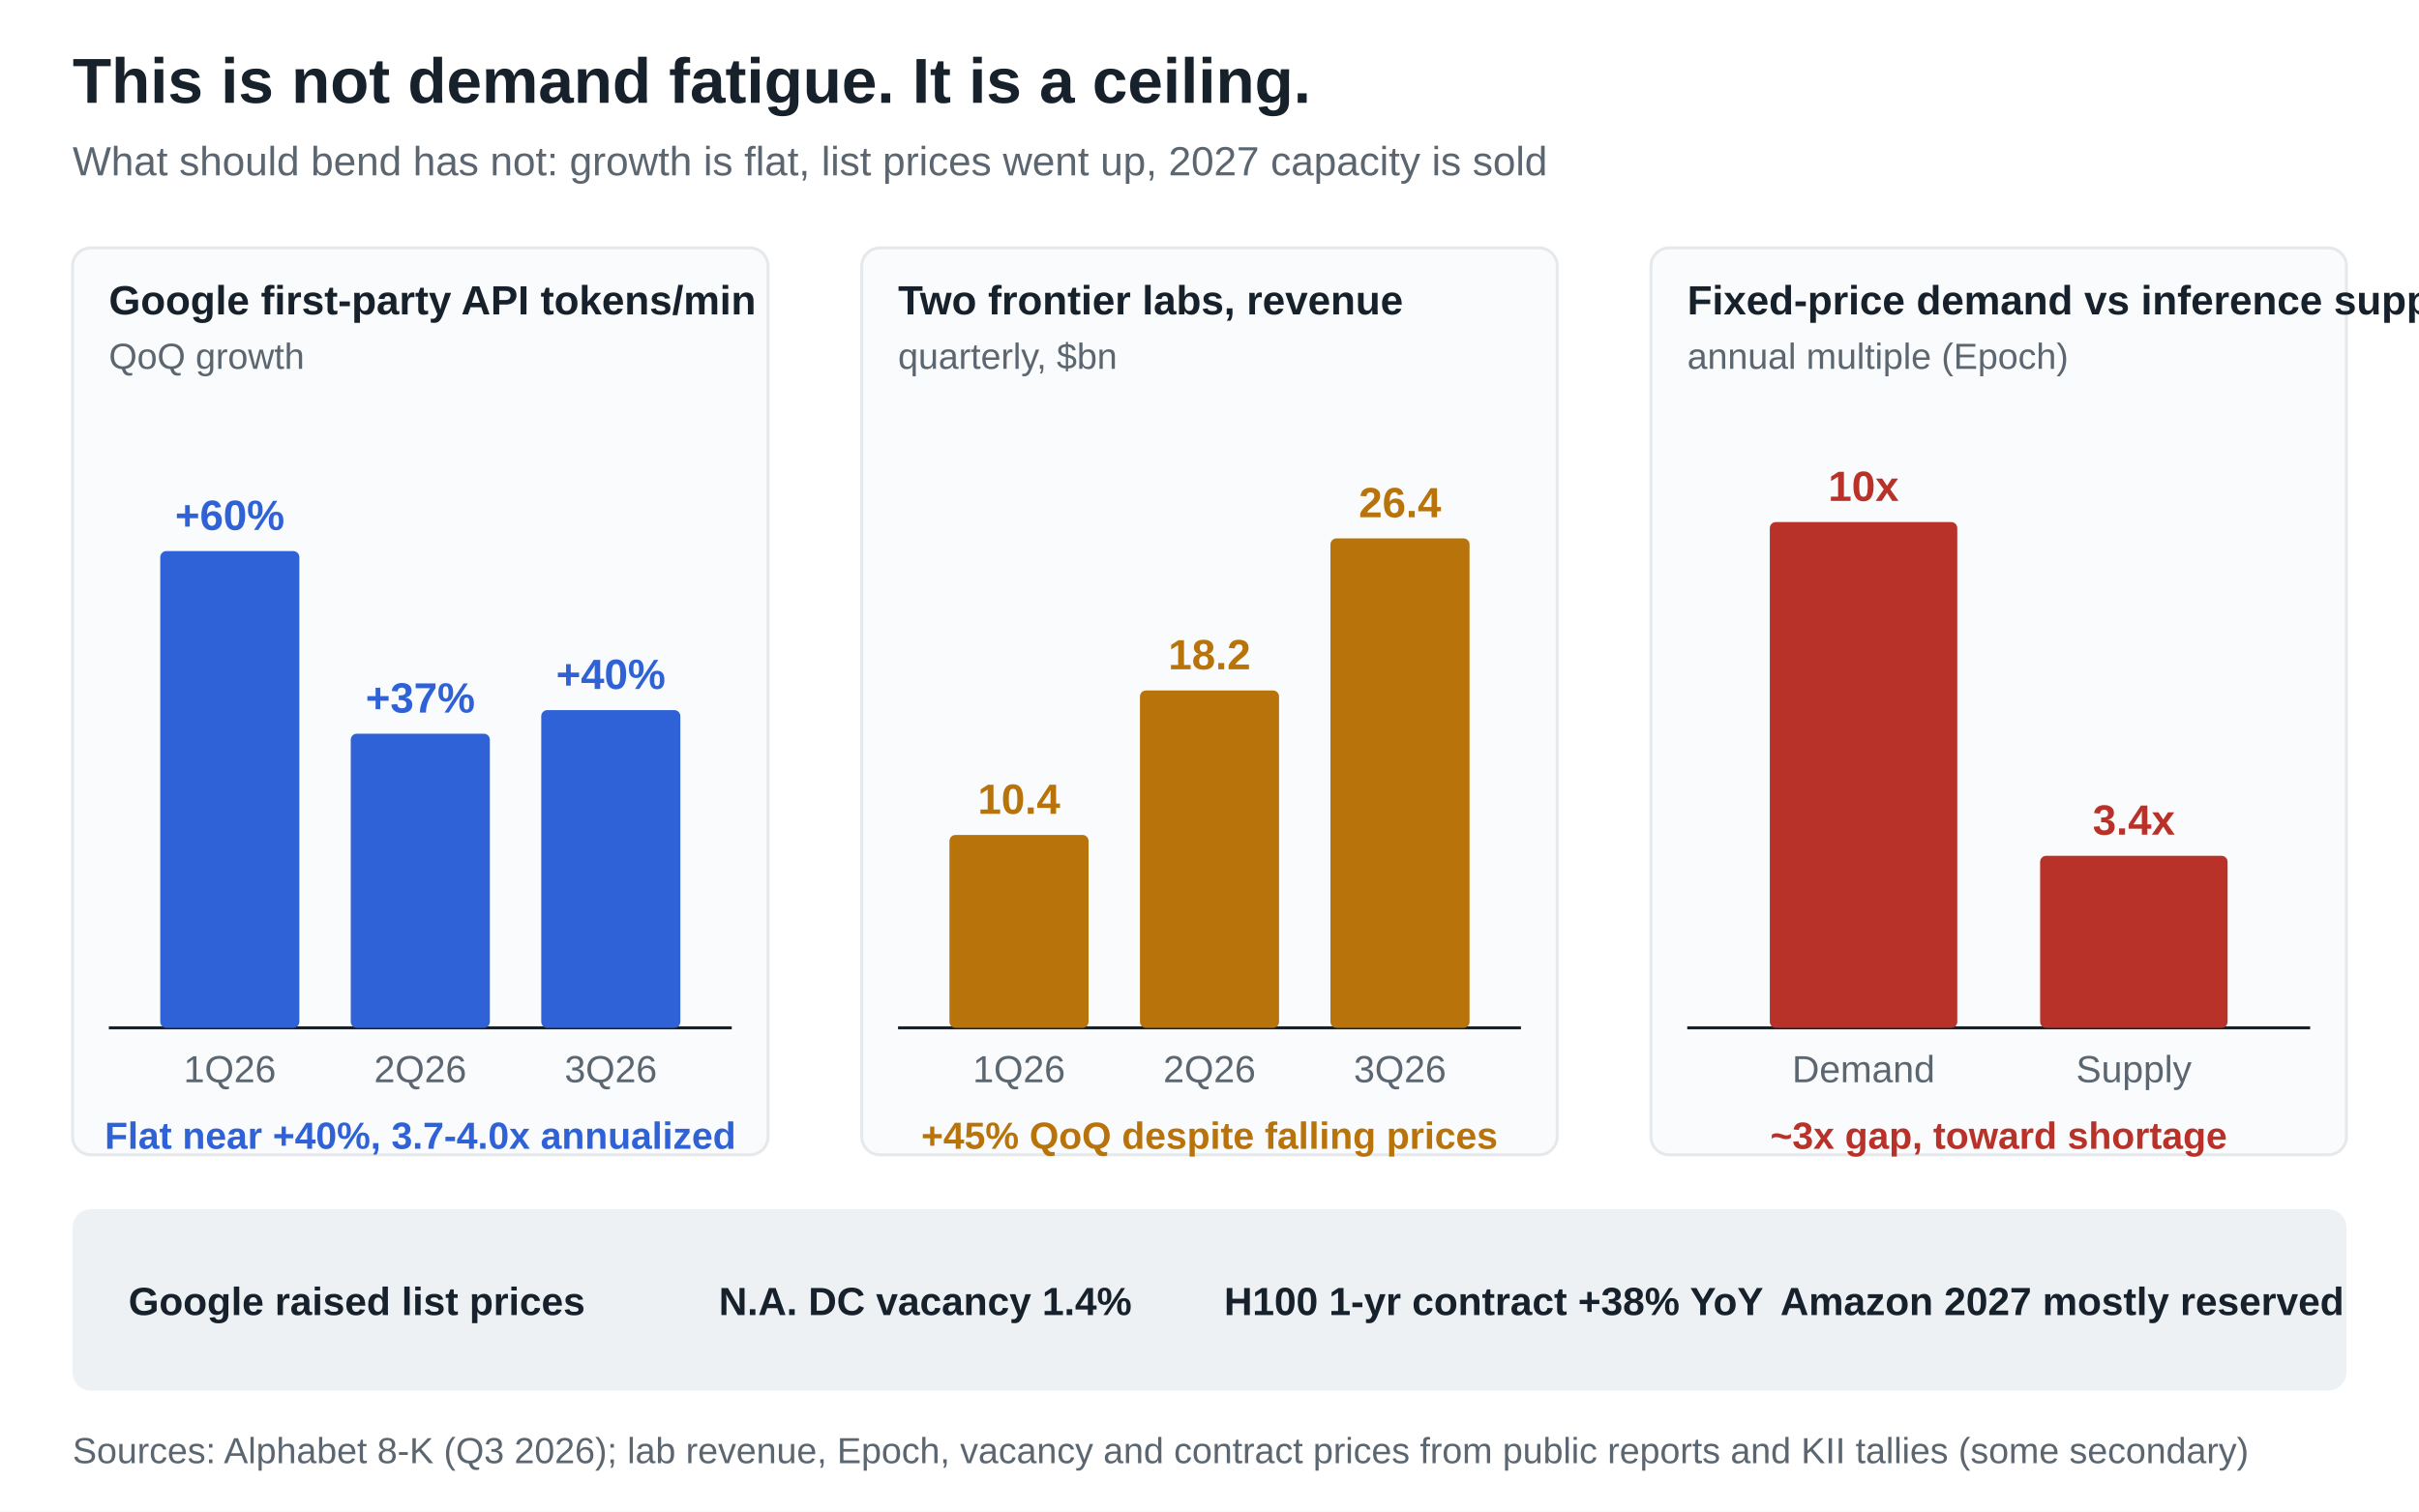
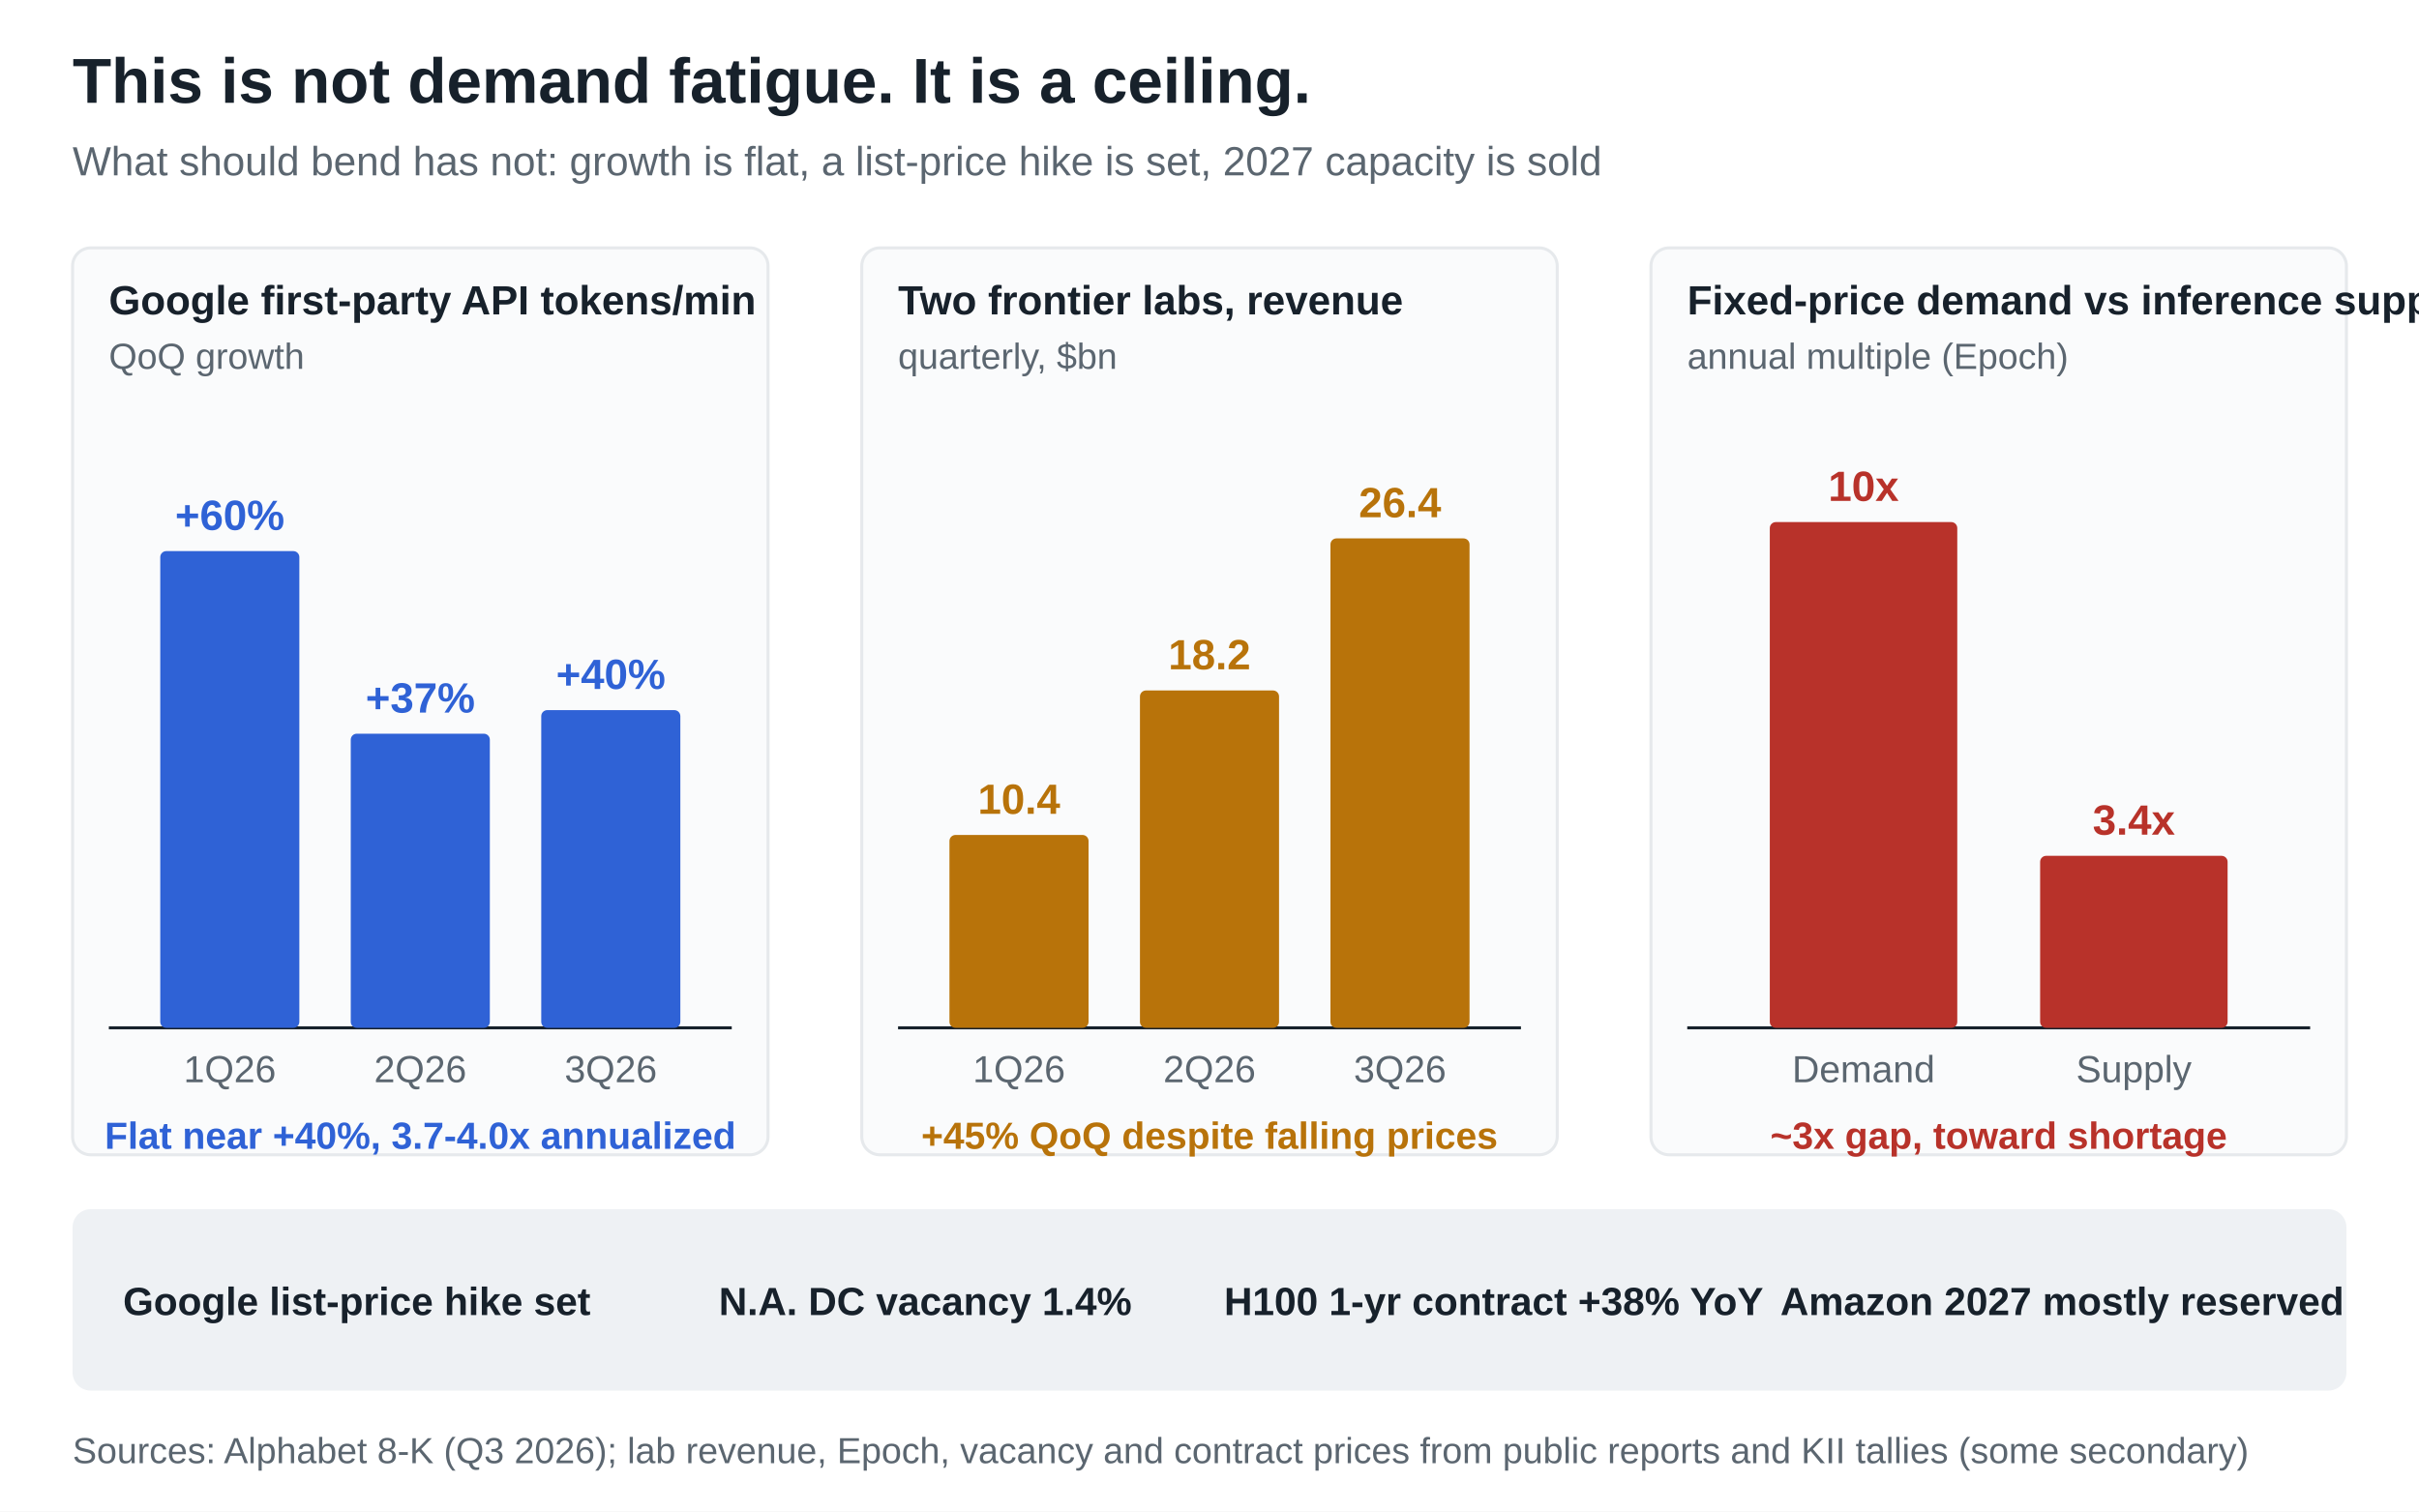
<svg xmlns="http://www.w3.org/2000/svg" viewBox="0 0 800 500" width="800" height="500" font-family="-apple-system, 'Apple SD Gothic Neo', 'Noto Sans KR', 'Helvetica Neue', Arial, sans-serif" font-size="14">
  <rect x="0" y="0" width="800" height="500" fill="#ffffff" />
  <text x="24.0" y="34.0" font-size="21" font-weight="700" fill="#17212b" text-anchor="start">This is not demand fatigue. It is a ceiling.</text>
-   <text x="24.0" y="58.0" font-size="13.5" font-weight="400" fill="#5b6670" text-anchor="start">What should bend has not: growth is flat, list prices went up, 2027 capacity is sold</text>
+   <text x="24.0" y="58.0" font-size="13.5" font-weight="400" fill="#5b6670" text-anchor="start">What should bend has not: growth is flat, a list-price hike is set, 2027 capacity is sold</text>
  <rect x="24.0" y="82.0" width="230.0" height="300.0" rx="6" fill="#fafbfc" stroke="#e6e9ec" stroke-width="1" opacity="1" />
  <text x="36.0" y="104.0" font-size="13.5" font-weight="700" fill="#17212b" text-anchor="start">Google first-party API tokens/min</text>
  <text x="36.0" y="122.0" font-size="12" font-weight="400" fill="#5b6670" text-anchor="start">QoQ growth</text>
  <line x1="36.0" y1="340.0" x2="242.0" y2="340.0" stroke="#17212b" stroke-width="1" />
  <rect x="53.0" y="182.3" width="46.0" height="157.7" rx="2" fill="#2f62d6" stroke="none" stroke-width="1" opacity="1" />
  <text x="76.0" y="175.3" font-size="14" font-weight="700" fill="#2f62d6" text-anchor="middle">+60%</text>
  <text x="76.0" y="358.0" font-size="12.5" font-weight="400" fill="#5b6670" text-anchor="middle">1Q26</text>
  <rect x="116.0" y="242.7" width="46.0" height="97.3" rx="2" fill="#2f62d6" stroke="none" stroke-width="1" opacity="1" />
  <text x="139.0" y="235.7" font-size="14" font-weight="700" fill="#2f62d6" text-anchor="middle">+37%</text>
  <text x="139.0" y="358.0" font-size="12.5" font-weight="400" fill="#5b6670" text-anchor="middle">2Q26</text>
  <rect x="179.0" y="234.9" width="46.0" height="105.1" rx="2" fill="#2f62d6" stroke="none" stroke-width="1" opacity="1" />
  <text x="202.0" y="227.9" font-size="14" font-weight="700" fill="#2f62d6" text-anchor="middle">+40%</text>
  <text x="202.0" y="358.0" font-size="12.5" font-weight="400" fill="#5b6670" text-anchor="middle">3Q26</text>
  <rect x="285.0" y="82.0" width="230.0" height="300.0" rx="6" fill="#fafbfc" stroke="#e6e9ec" stroke-width="1" opacity="1" />
  <text x="297.0" y="104.0" font-size="13.5" font-weight="700" fill="#17212b" text-anchor="start">Two frontier labs, revenue</text>
  <text x="297.0" y="122.0" font-size="12" font-weight="400" fill="#5b6670" text-anchor="start">quarterly, $bn</text>
  <line x1="297.0" y1="340.0" x2="503.0" y2="340.0" stroke="#17212b" stroke-width="1" />
  <rect x="314.0" y="276.2" width="46.0" height="63.8" rx="2" fill="#b8730a" stroke="none" stroke-width="1" opacity="1" />
  <text x="337.0" y="269.2" font-size="14" font-weight="700" fill="#b8730a" text-anchor="middle">10.4</text>
  <text x="337.0" y="358.0" font-size="12.5" font-weight="400" fill="#5b6670" text-anchor="middle">1Q26</text>
  <rect x="377.0" y="228.4" width="46.0" height="111.6" rx="2" fill="#b8730a" stroke="none" stroke-width="1" opacity="1" />
  <text x="400.0" y="221.4" font-size="14" font-weight="700" fill="#b8730a" text-anchor="middle">18.2</text>
  <text x="400.0" y="358.0" font-size="12.5" font-weight="400" fill="#5b6670" text-anchor="middle">2Q26</text>
  <rect x="440.0" y="178.1" width="46.0" height="161.9" rx="2" fill="#b8730a" stroke="none" stroke-width="1" opacity="1" />
  <text x="463.0" y="171.1" font-size="14" font-weight="700" fill="#b8730a" text-anchor="middle">26.4</text>
  <text x="463.0" y="358.0" font-size="12.5" font-weight="400" fill="#5b6670" text-anchor="middle">3Q26</text>
  <rect x="546.0" y="82.0" width="230.0" height="300.0" rx="6" fill="#fafbfc" stroke="#e6e9ec" stroke-width="1" opacity="1" />
  <text x="558.0" y="104.0" font-size="13.5" font-weight="700" fill="#17212b" text-anchor="start">Fixed-price demand vs inference supply</text>
  <text x="558.0" y="122.0" font-size="12" font-weight="400" fill="#5b6670" text-anchor="start">annual multiple (Epoch)</text>
  <line x1="558.0" y1="340.0" x2="764.0" y2="340.0" stroke="#17212b" stroke-width="1" />
  <rect x="585.3" y="172.7" width="62.0" height="167.3" rx="2" fill="#b8322a" stroke="none" stroke-width="1" opacity="1" />
  <text x="616.3" y="165.7" font-size="14" font-weight="700" fill="#b8322a" text-anchor="middle">10x</text>
  <text x="616.3" y="358.0" font-size="12.5" font-weight="400" fill="#5b6670" text-anchor="middle">Demand</text>
  <rect x="674.7" y="283.1" width="62.0" height="56.9" rx="2" fill="#b8322a" stroke="none" stroke-width="1" opacity="1" />
  <text x="705.7" y="276.1" font-size="14" font-weight="700" fill="#b8322a" text-anchor="middle">3.4x</text>
  <text x="705.7" y="358.0" font-size="12.5" font-weight="400" fill="#5b6670" text-anchor="middle">Supply</text>
  <text x="139.0" y="380.0" font-size="12.5" font-weight="700" fill="#2f62d6" text-anchor="middle">Flat near +40%, 3.7-4.0x annualized</text>
  <text x="400.0" y="380.0" font-size="12.5" font-weight="700" fill="#b8730a" text-anchor="middle">+45% QoQ despite falling prices</text>
  <text x="661.0" y="380.0" font-size="12.5" font-weight="700" fill="#b8322a" text-anchor="middle">~3x gap, toward shortage</text>
  <rect x="24.0" y="400.0" width="752.0" height="60.0" rx="6" fill="#eef1f4" stroke="none" stroke-width="1" opacity="1" />
-   <text x="118.0" y="435.0" font-size="13" font-weight="700" fill="#17212b" text-anchor="middle">Google raised list prices</text>
+   <text x="118.0" y="435.0" font-size="13" font-weight="700" fill="#17212b" text-anchor="middle">Google list-price hike set</text>
  <text x="306.0" y="435.0" font-size="13" font-weight="700" fill="#17212b" text-anchor="middle">N.A. DC vacancy 1.4%</text>
  <text x="494.0" y="435.0" font-size="13" font-weight="700" fill="#17212b" text-anchor="middle">H100 1-yr contract +38% YoY</text>
  <text x="682.0" y="435.0" font-size="13" font-weight="700" fill="#17212b" text-anchor="middle">Amazon 2027 mostly reserved</text>
  <text x="24.0" y="484.0" font-size="12" font-weight="400" fill="#5b6670" text-anchor="start">Sources: Alphabet 8-K (Q3 2026); lab revenue, Epoch, vacancy and contract prices from public reports and KII tallies (some secondary)</text>
</svg>
